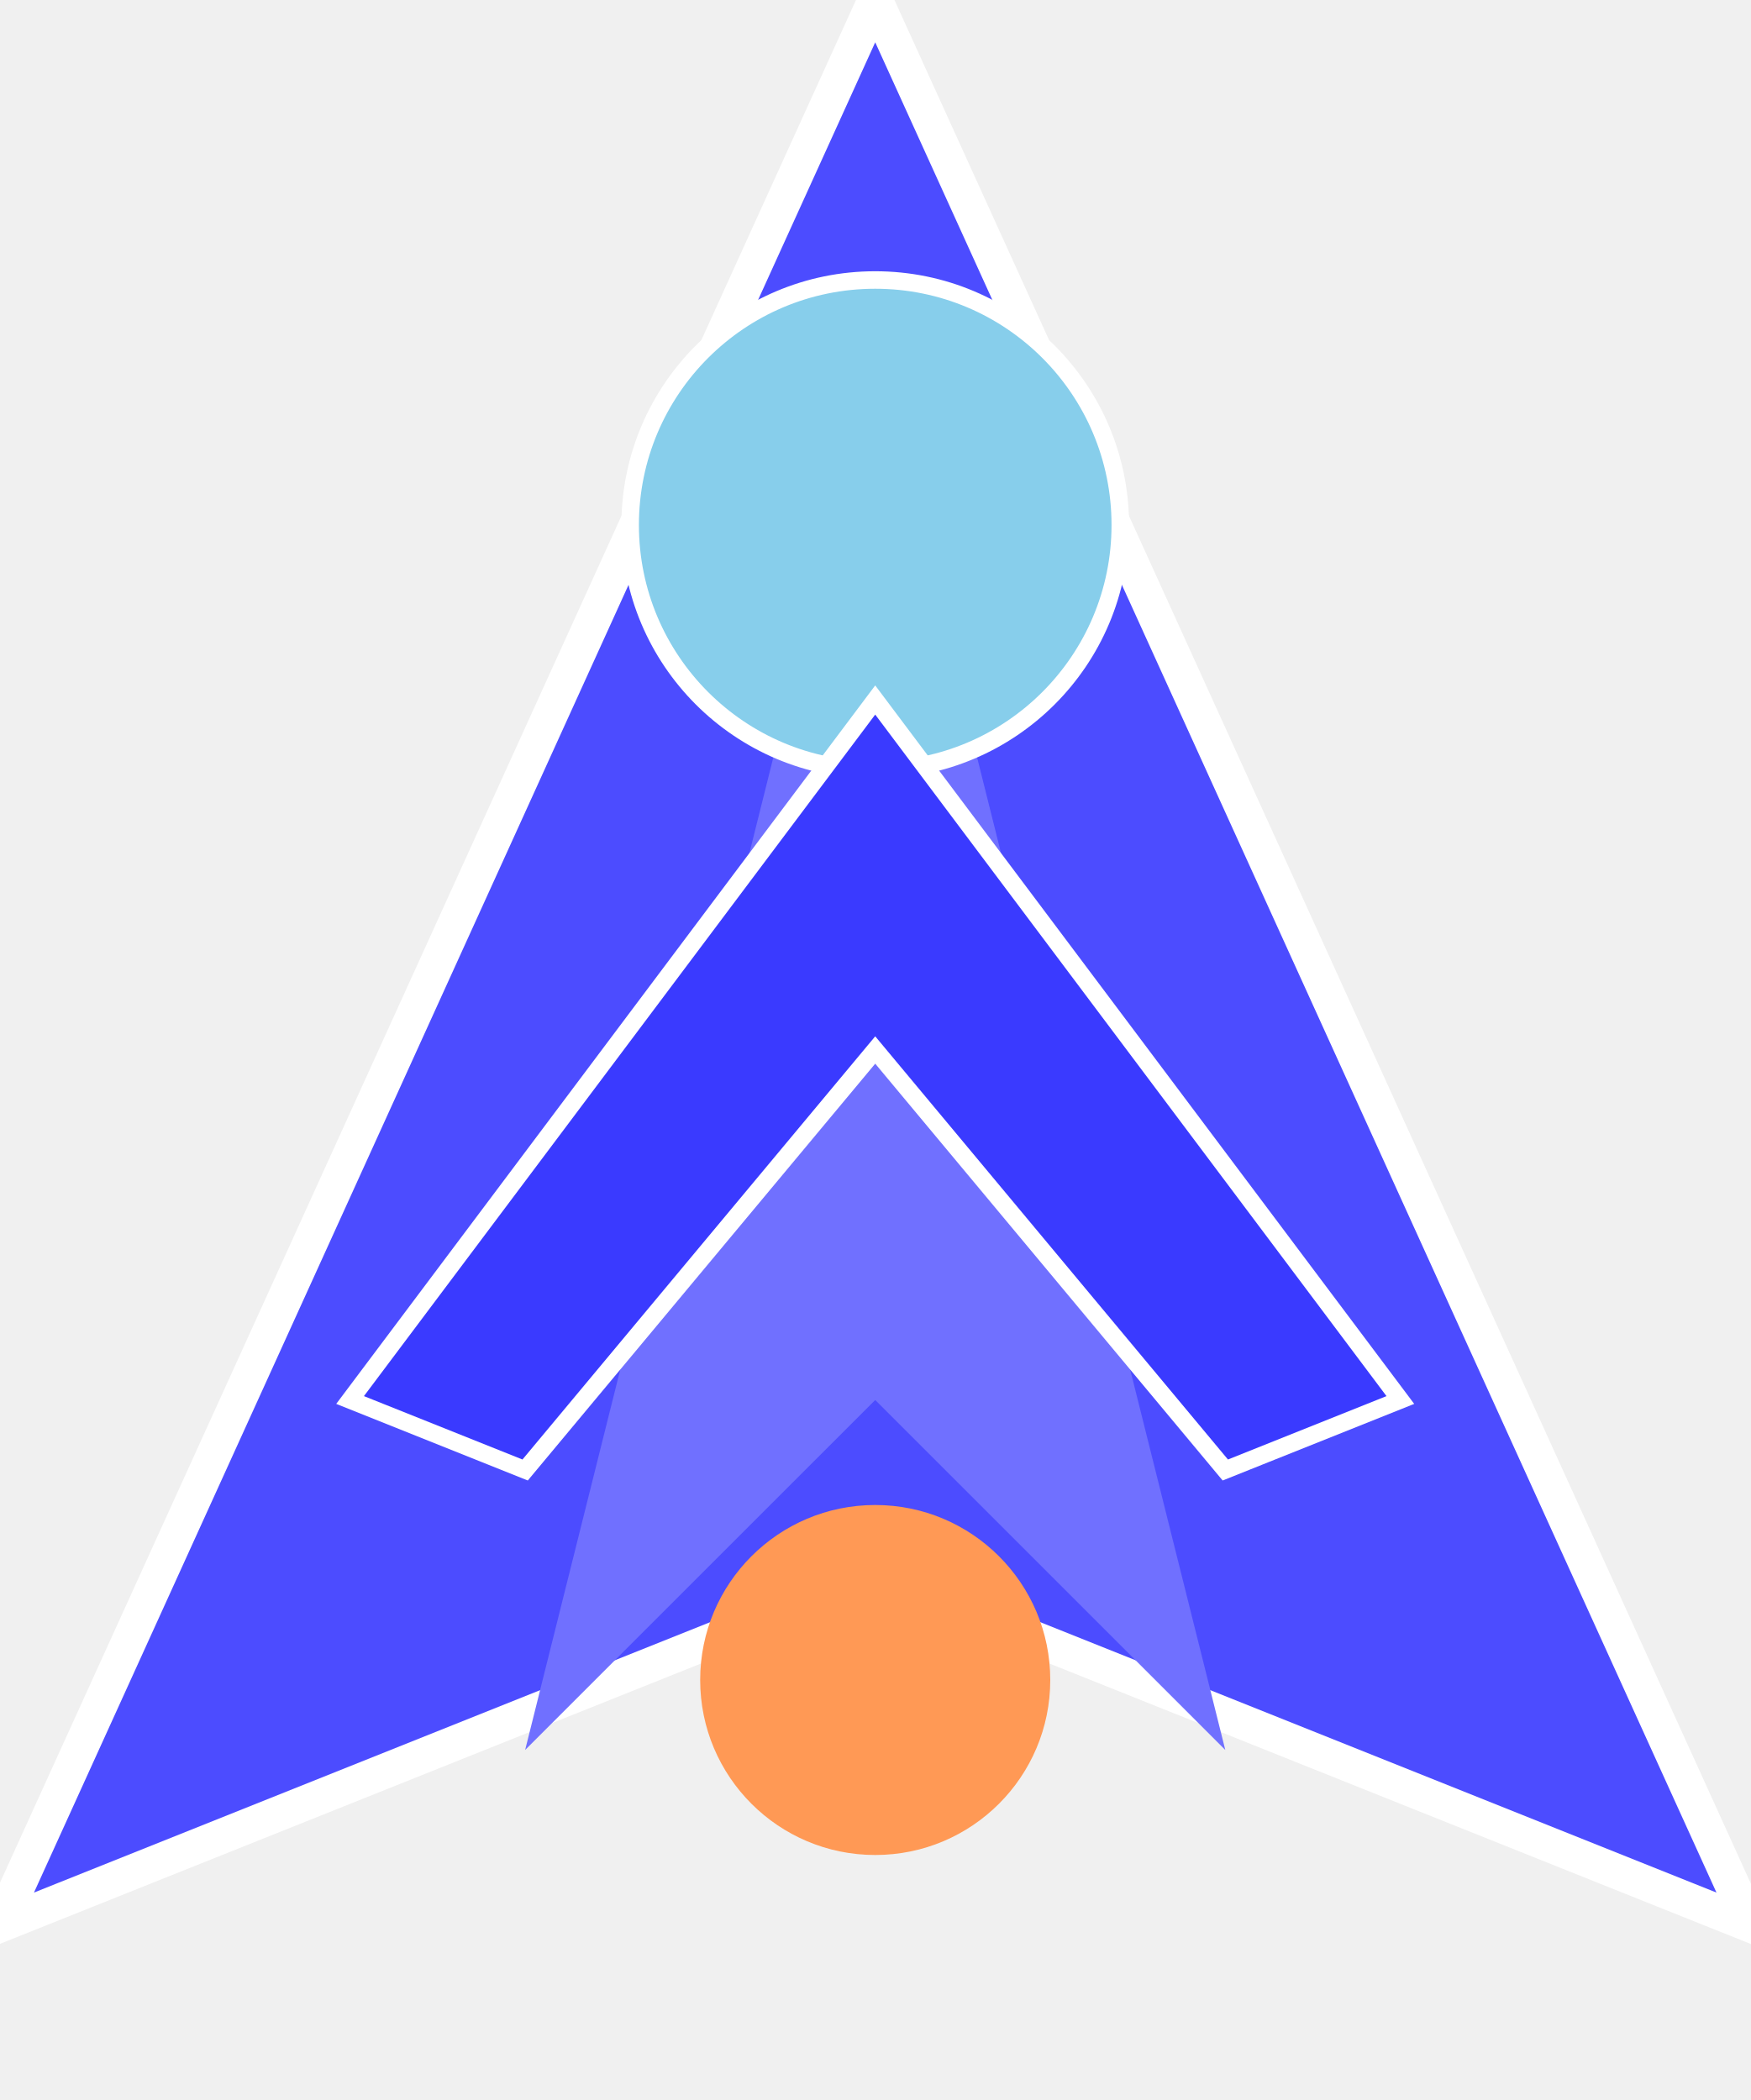
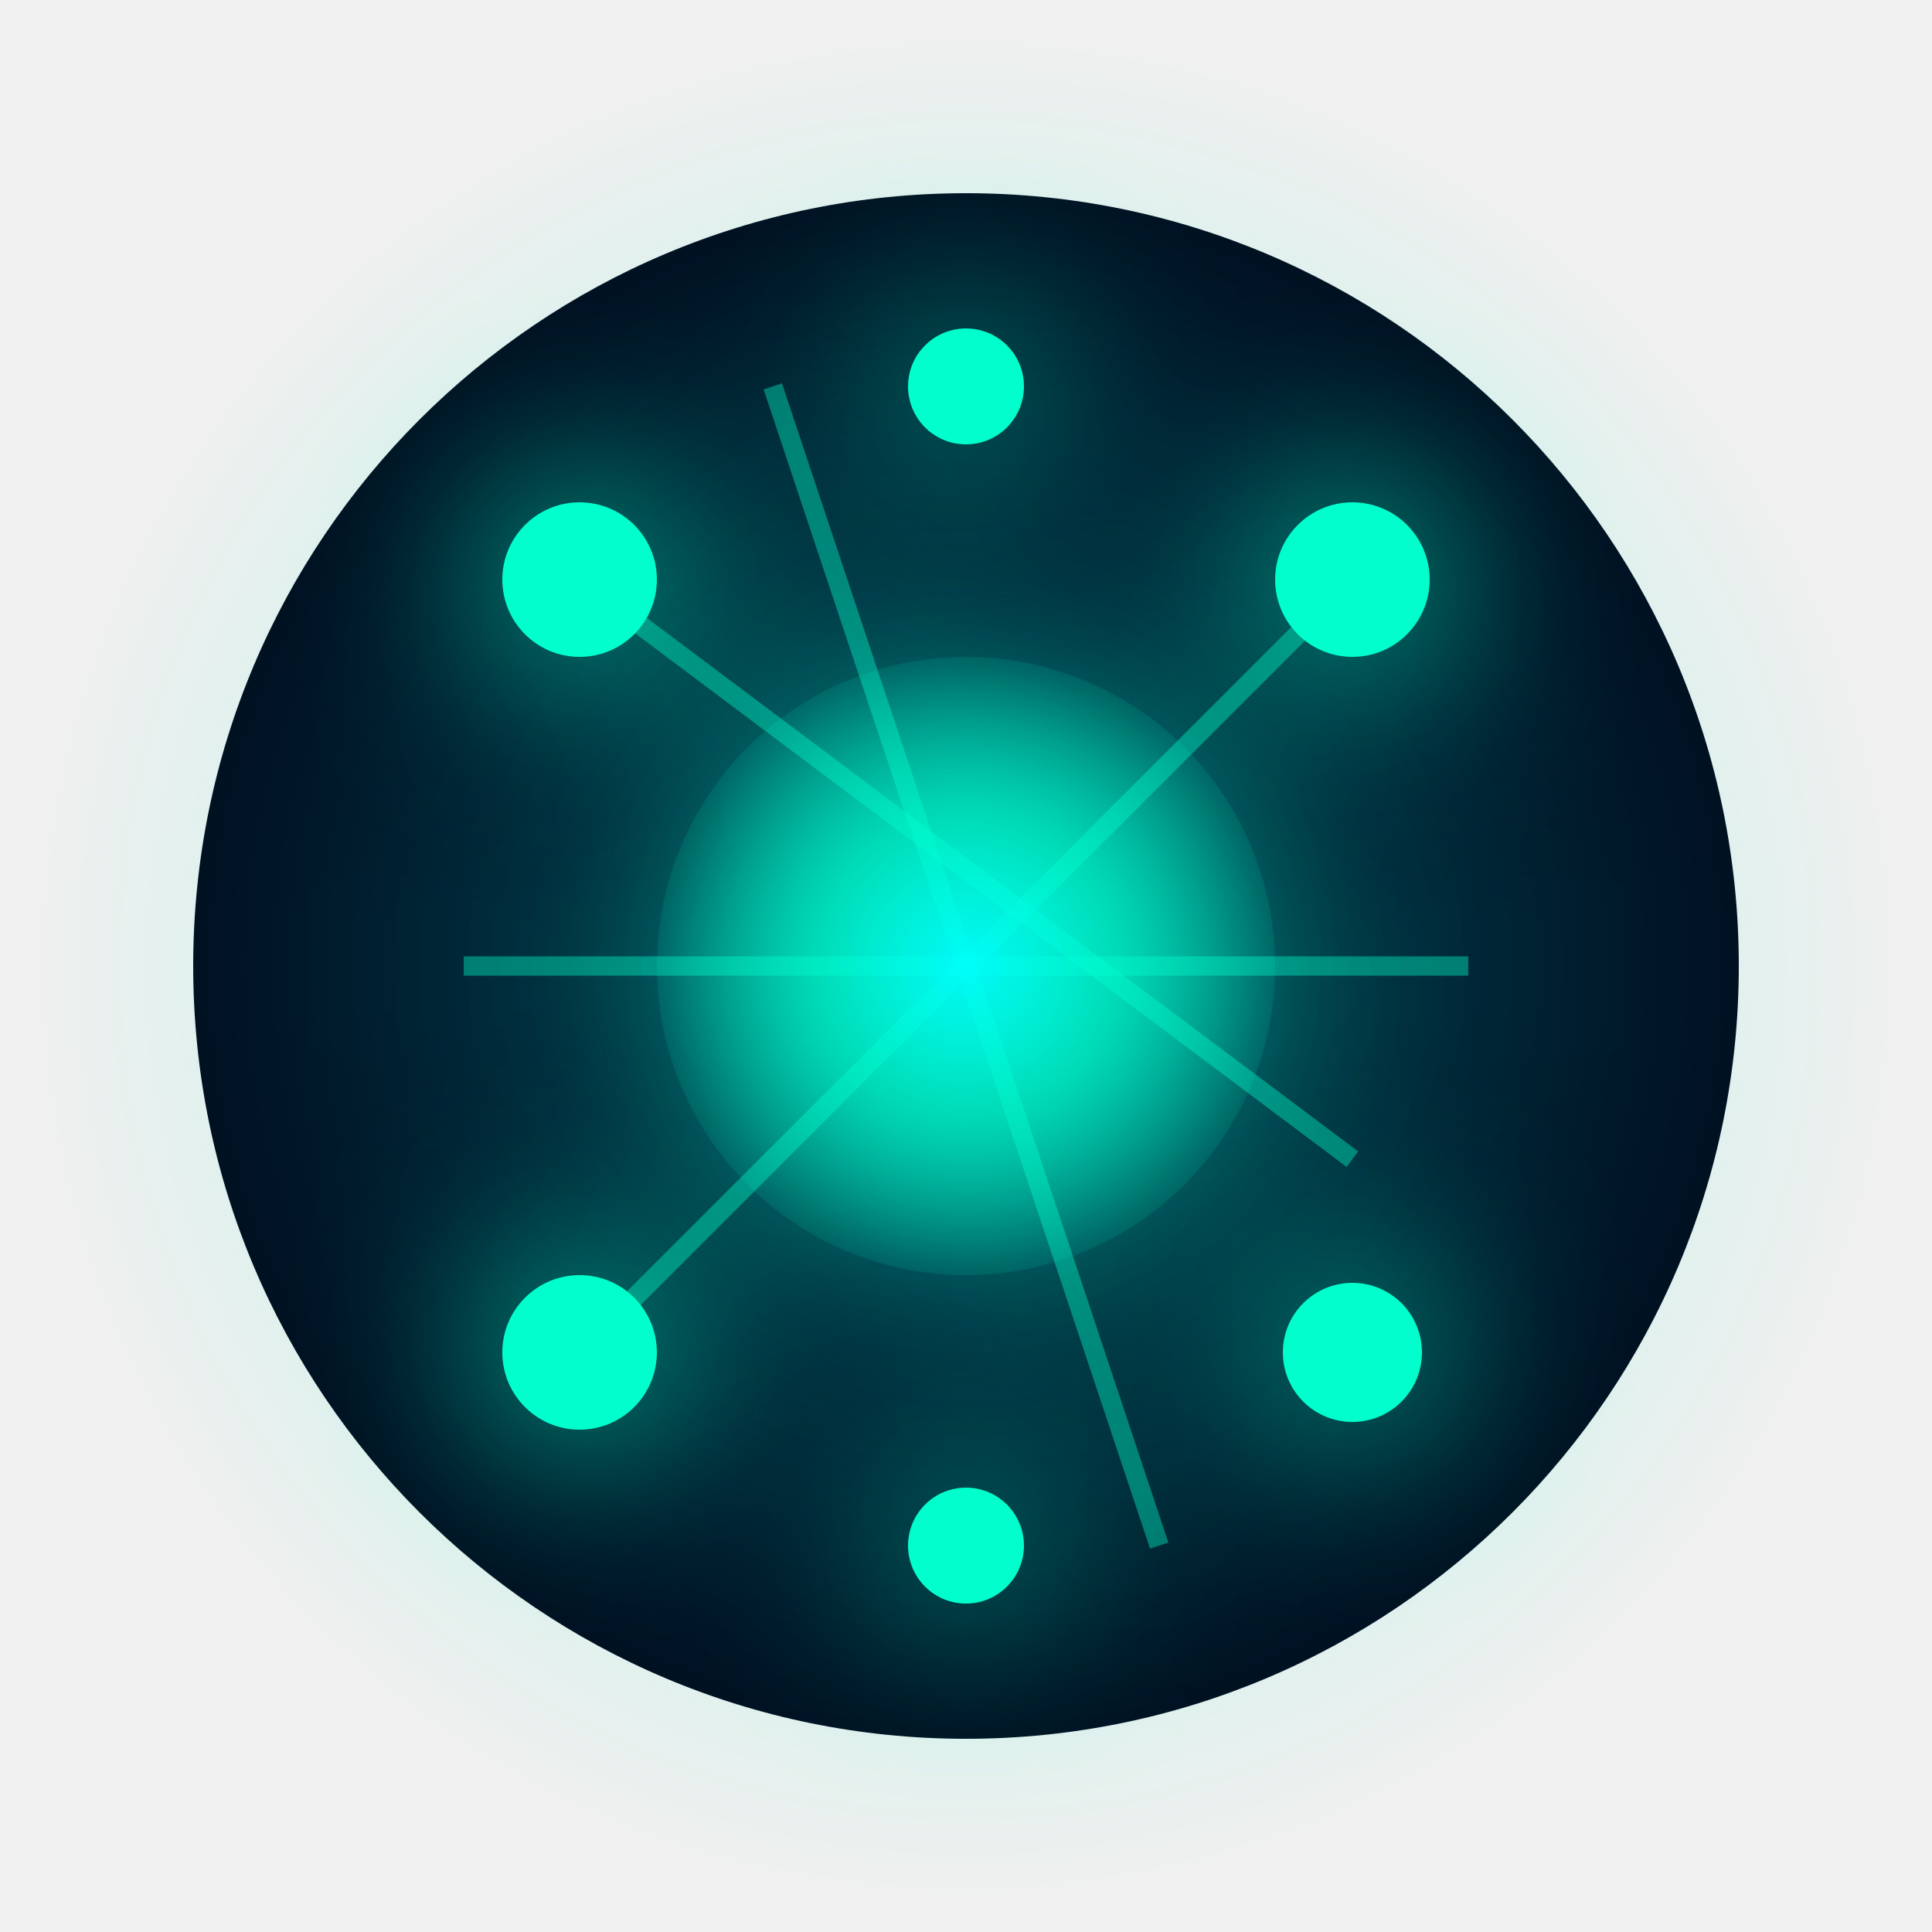
- <svg xmlns="http://www.w3.org/2000/svg" width="50" height="60" viewBox="0 0 50 60">
-   <path d="M25 0 L50 55 L25 45 L0 55 Z" fill="#4c4cff" stroke="#ffffff" stroke-width="1" />
-   <path d="M25 10 L35 50 L25 40 L15 50 Z" fill="#7070ff" />
-   <circle cx="25" cy="48" r="5" fill="#ff9955" />
-   <circle cx="25" cy="15" r="7" fill="#87ceeb" stroke="#ffffff" stroke-width="0.5" />
-   <path d="M25 20 L40 40 L35 42 L25 30 L15 42 L10 40 Z" fill="#3a3aff" stroke="#ffffff" stroke-width="0.5" />
+ <svg xmlns="http://www.w3.org/2000/svg" width="50" height="50" viewBox="0 0 50 50">
+   <defs>
+     <radialGradient id="brainGradient" cx="50%" cy="50%" r="50%" fx="50%" fy="50%">
+       <stop offset="0%" stop-color="#004455" />
+       <stop offset="70%" stop-color="#002233" />
+       <stop offset="100%" stop-color="#001122" />
+     </radialGradient>
+     <radialGradient id="coreGlow" cx="50%" cy="50%" r="50%" fx="50%" fy="50%">
+       <stop offset="0%" stop-color="#00ffff" stop-opacity="0.9" />
+       <stop offset="50%" stop-color="#00ffcc" stop-opacity="0.6" />
+       <stop offset="100%" stop-color="#00ffcc" stop-opacity="0.1" />
+     </radialGradient>
+     <radialGradient id="outerGlow" cx="50%" cy="50%" r="50%" fx="50%" fy="50%">
+       <stop offset="0%" stop-color="rgba(0, 255, 204, 0.3)" />
+       <stop offset="70%" stop-color="rgba(0, 255, 204, 0.1)" />
+       <stop offset="100%" stop-color="rgba(0, 255, 204, 0)" />
+     </radialGradient>
+     <filter id="glow" x="-30%" y="-30%" width="160%" height="160%">
+       <feGaussianBlur stdDeviation="2.5" result="blur" />
+       <feComposite in="SourceGraphic" in2="blur" operator="over" />
+     </filter>
+   </defs>
+   <circle cx="25" cy="25" r="24" fill="url(#outerGlow)">
+     <animate attributeName="r" values="22;24;22" dur="4s" repeatCount="indefinite" />
+   </circle>
+   <circle cx="25" cy="25" r="20" fill="url(#brainGradient)">
+     <animate attributeName="r" values="19;20;19" dur="3s" repeatCount="indefinite" />
+   </circle>
+   <g stroke="#00ffcc" stroke-width="0.5" stroke-opacity="0.4" filter="url(#glow)">
+     <line x1="15" y1="15" x2="35" y2="30" />
+     <line x1="12" y1="25" x2="38" y2="25" />
+     <line x1="20" y1="10" x2="30" y2="40" />
+     <line x1="35" y1="15" x2="15" y2="35" />
+     <animate attributeName="stroke-opacity" values="0.2;0.5;0.2" dur="2s" repeatCount="indefinite" />
+   </g>
+   <g fill="#00ffcc" filter="url(#glow)">
+     <circle cx="15" cy="15" r="2">
+       <animate attributeName="r" values="1.5;2.5;1.5" dur="2.5s" repeatCount="indefinite" />
+       <animate attributeName="fill-opacity" values="0.5;1;0.5" dur="2s" repeatCount="indefinite" />
+     </circle>
+     <circle cx="35" cy="15" r="2">
+       <animate attributeName="r" values="2;1.5;2" dur="3s" repeatCount="indefinite" />
+       <animate attributeName="fill-opacity" values="0.7;1;0.7" dur="2.3s" repeatCount="indefinite" />
+     </circle>
+     <circle cx="25" cy="10" r="1.5">
+       <animate attributeName="r" values="1;2;1" dur="2.7s" repeatCount="indefinite" />
+       <animate attributeName="fill-opacity" values="0.6;0.9;0.6" dur="2.1s" repeatCount="indefinite" />
+     </circle>
+     <circle cx="15" cy="35" r="2">
+       <animate attributeName="r" values="1.8;2.3;1.8" dur="2.3s" repeatCount="indefinite" />
+       <animate attributeName="fill-opacity" values="0.8;1;0.8" dur="1.9s" repeatCount="indefinite" />
+     </circle>
+     <circle cx="35" cy="35" r="1.8">
+       <animate attributeName="r" values="1.3;2.1;1.3" dur="2.9s" repeatCount="indefinite" />
+       <animate attributeName="fill-opacity" values="0.5;0.8;0.5" dur="2.5s" repeatCount="indefinite" />
+     </circle>
+     <circle cx="25" cy="40" r="1.5">
+       <animate attributeName="r" values="1.2;1.8;1.2" dur="3.1s" repeatCount="indefinite" />
+       <animate attributeName="fill-opacity" values="0.6;1;0.6" dur="1.7s" repeatCount="indefinite" />
+     </circle>
+   </g>
+   <circle cx="25" cy="25" r="8" fill="url(#coreGlow)" filter="url(#glow)">
+     <animate attributeName="r" values="7;9;7" dur="2s" repeatCount="indefinite" />
+     <animate attributeName="fill-opacity" values="0.7;1;0.7" dur="1.5s" repeatCount="indefinite" />
+   </circle>
</svg>
